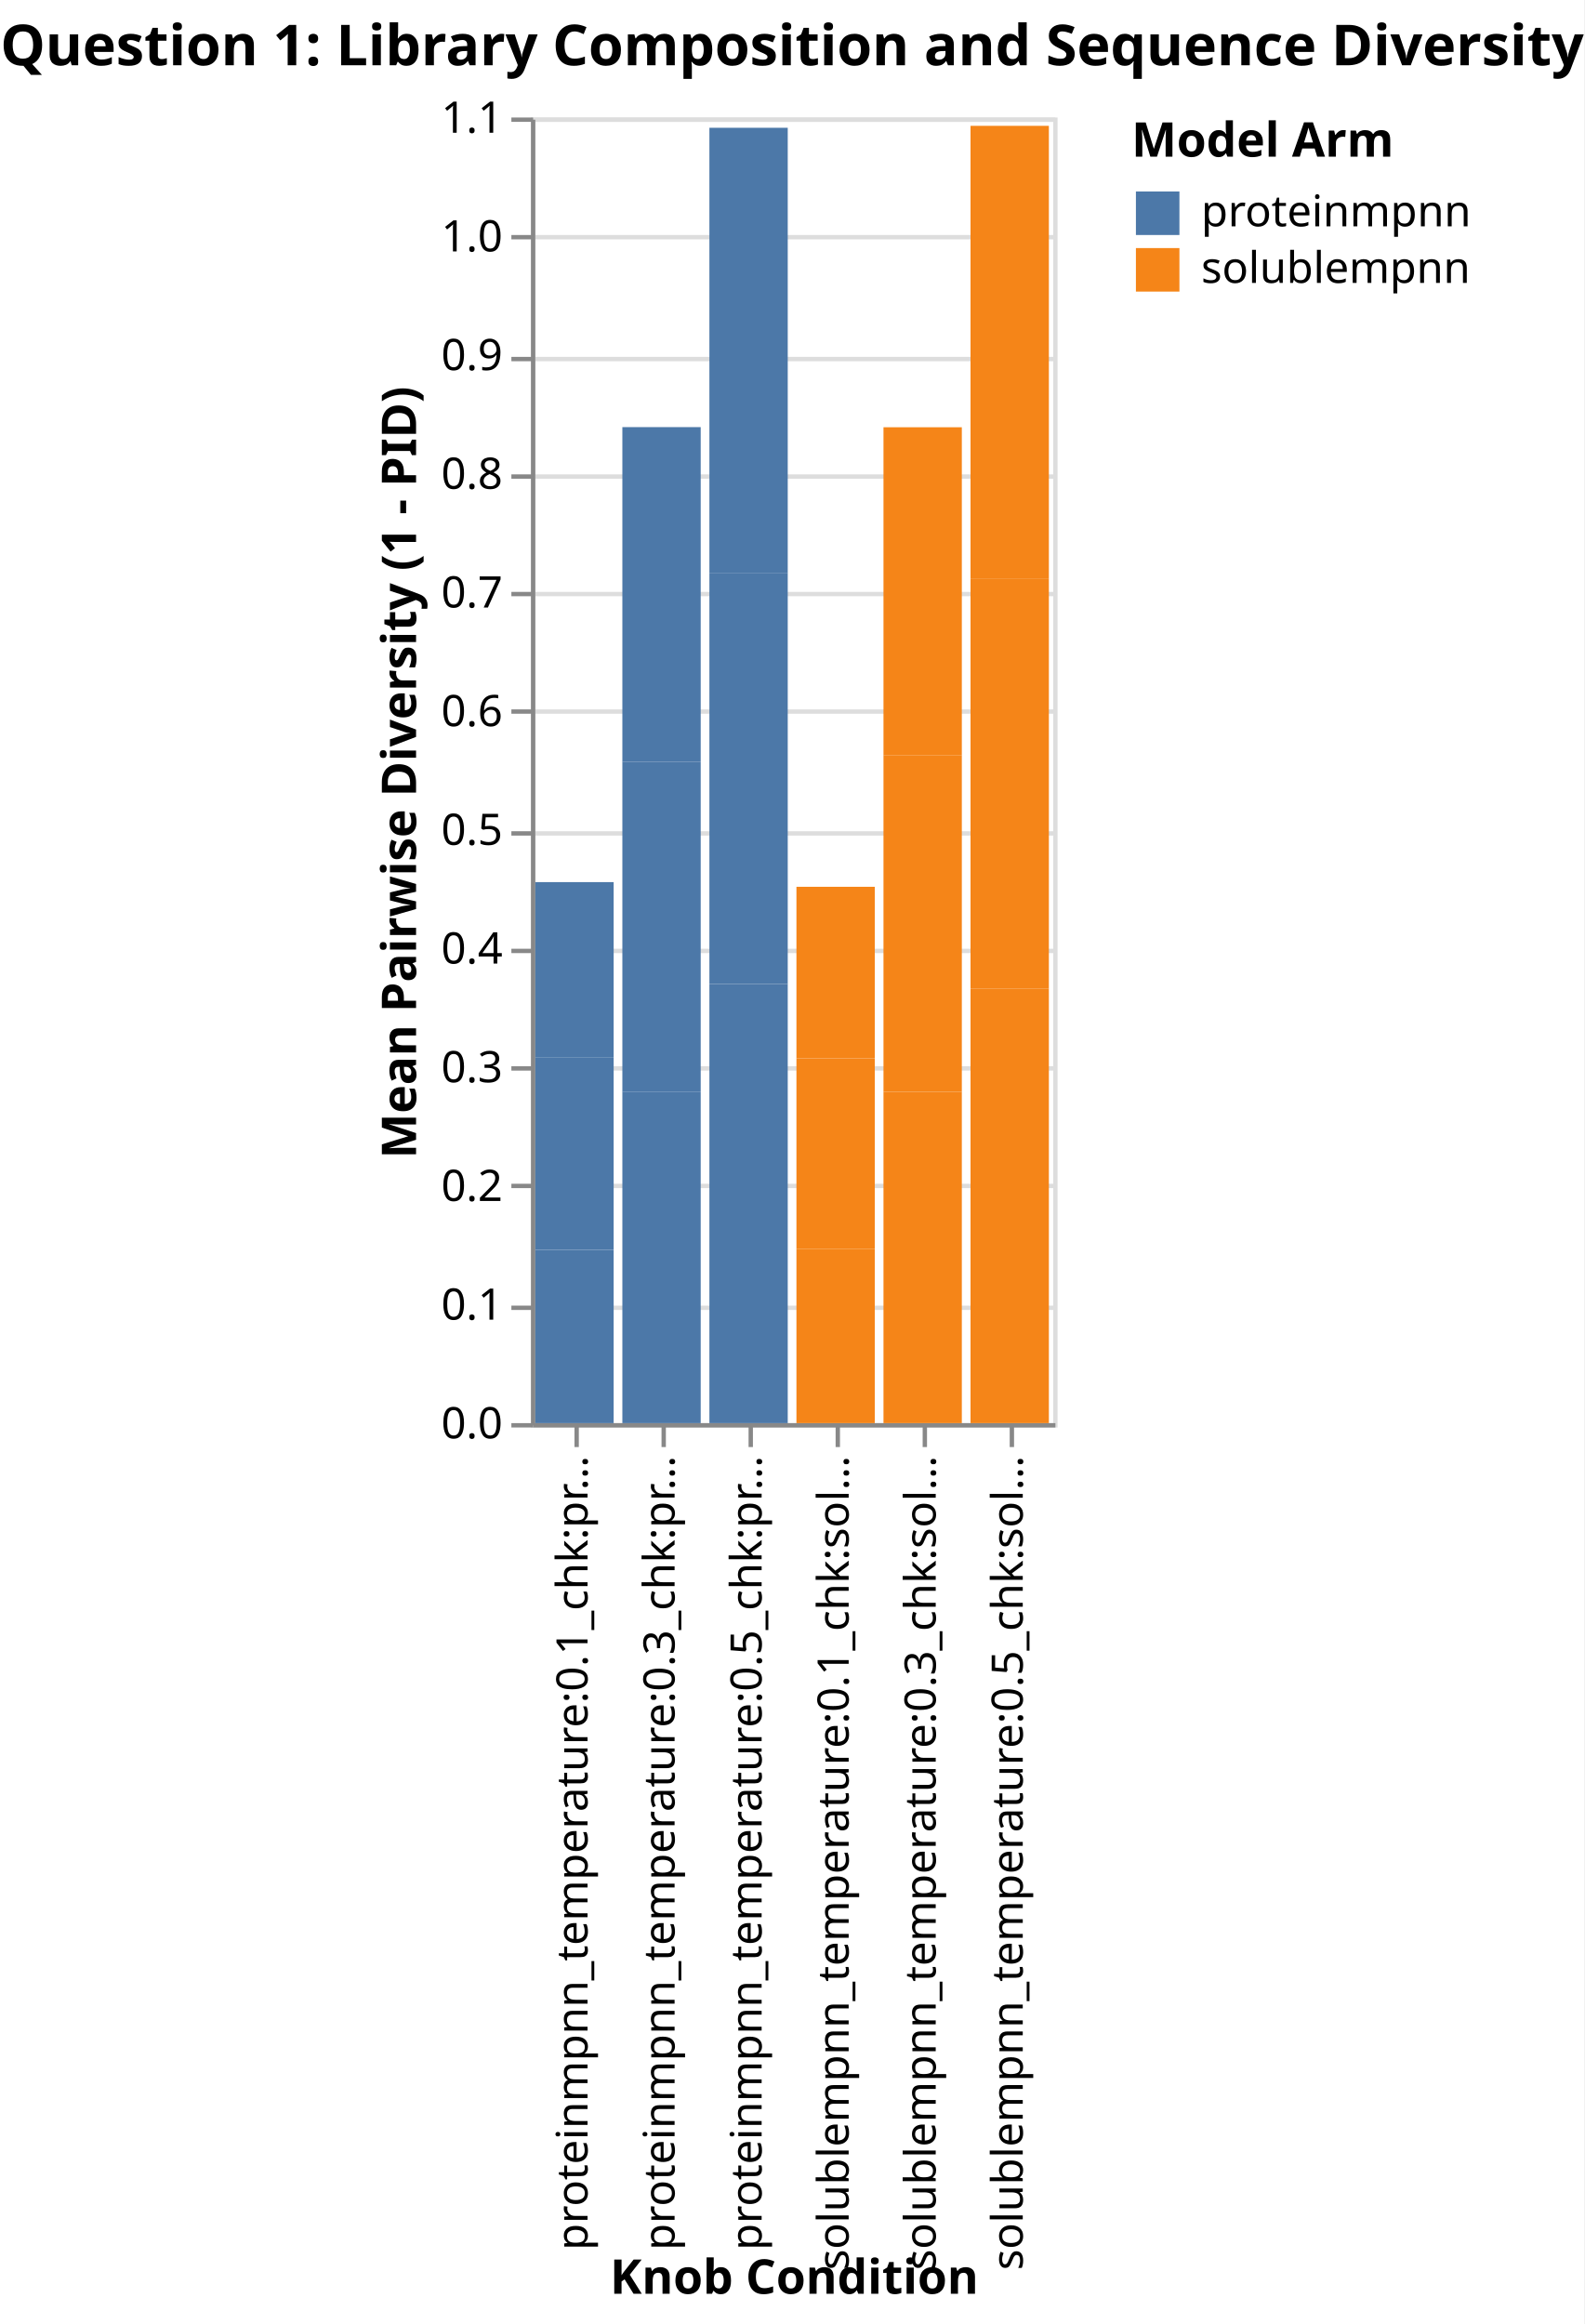
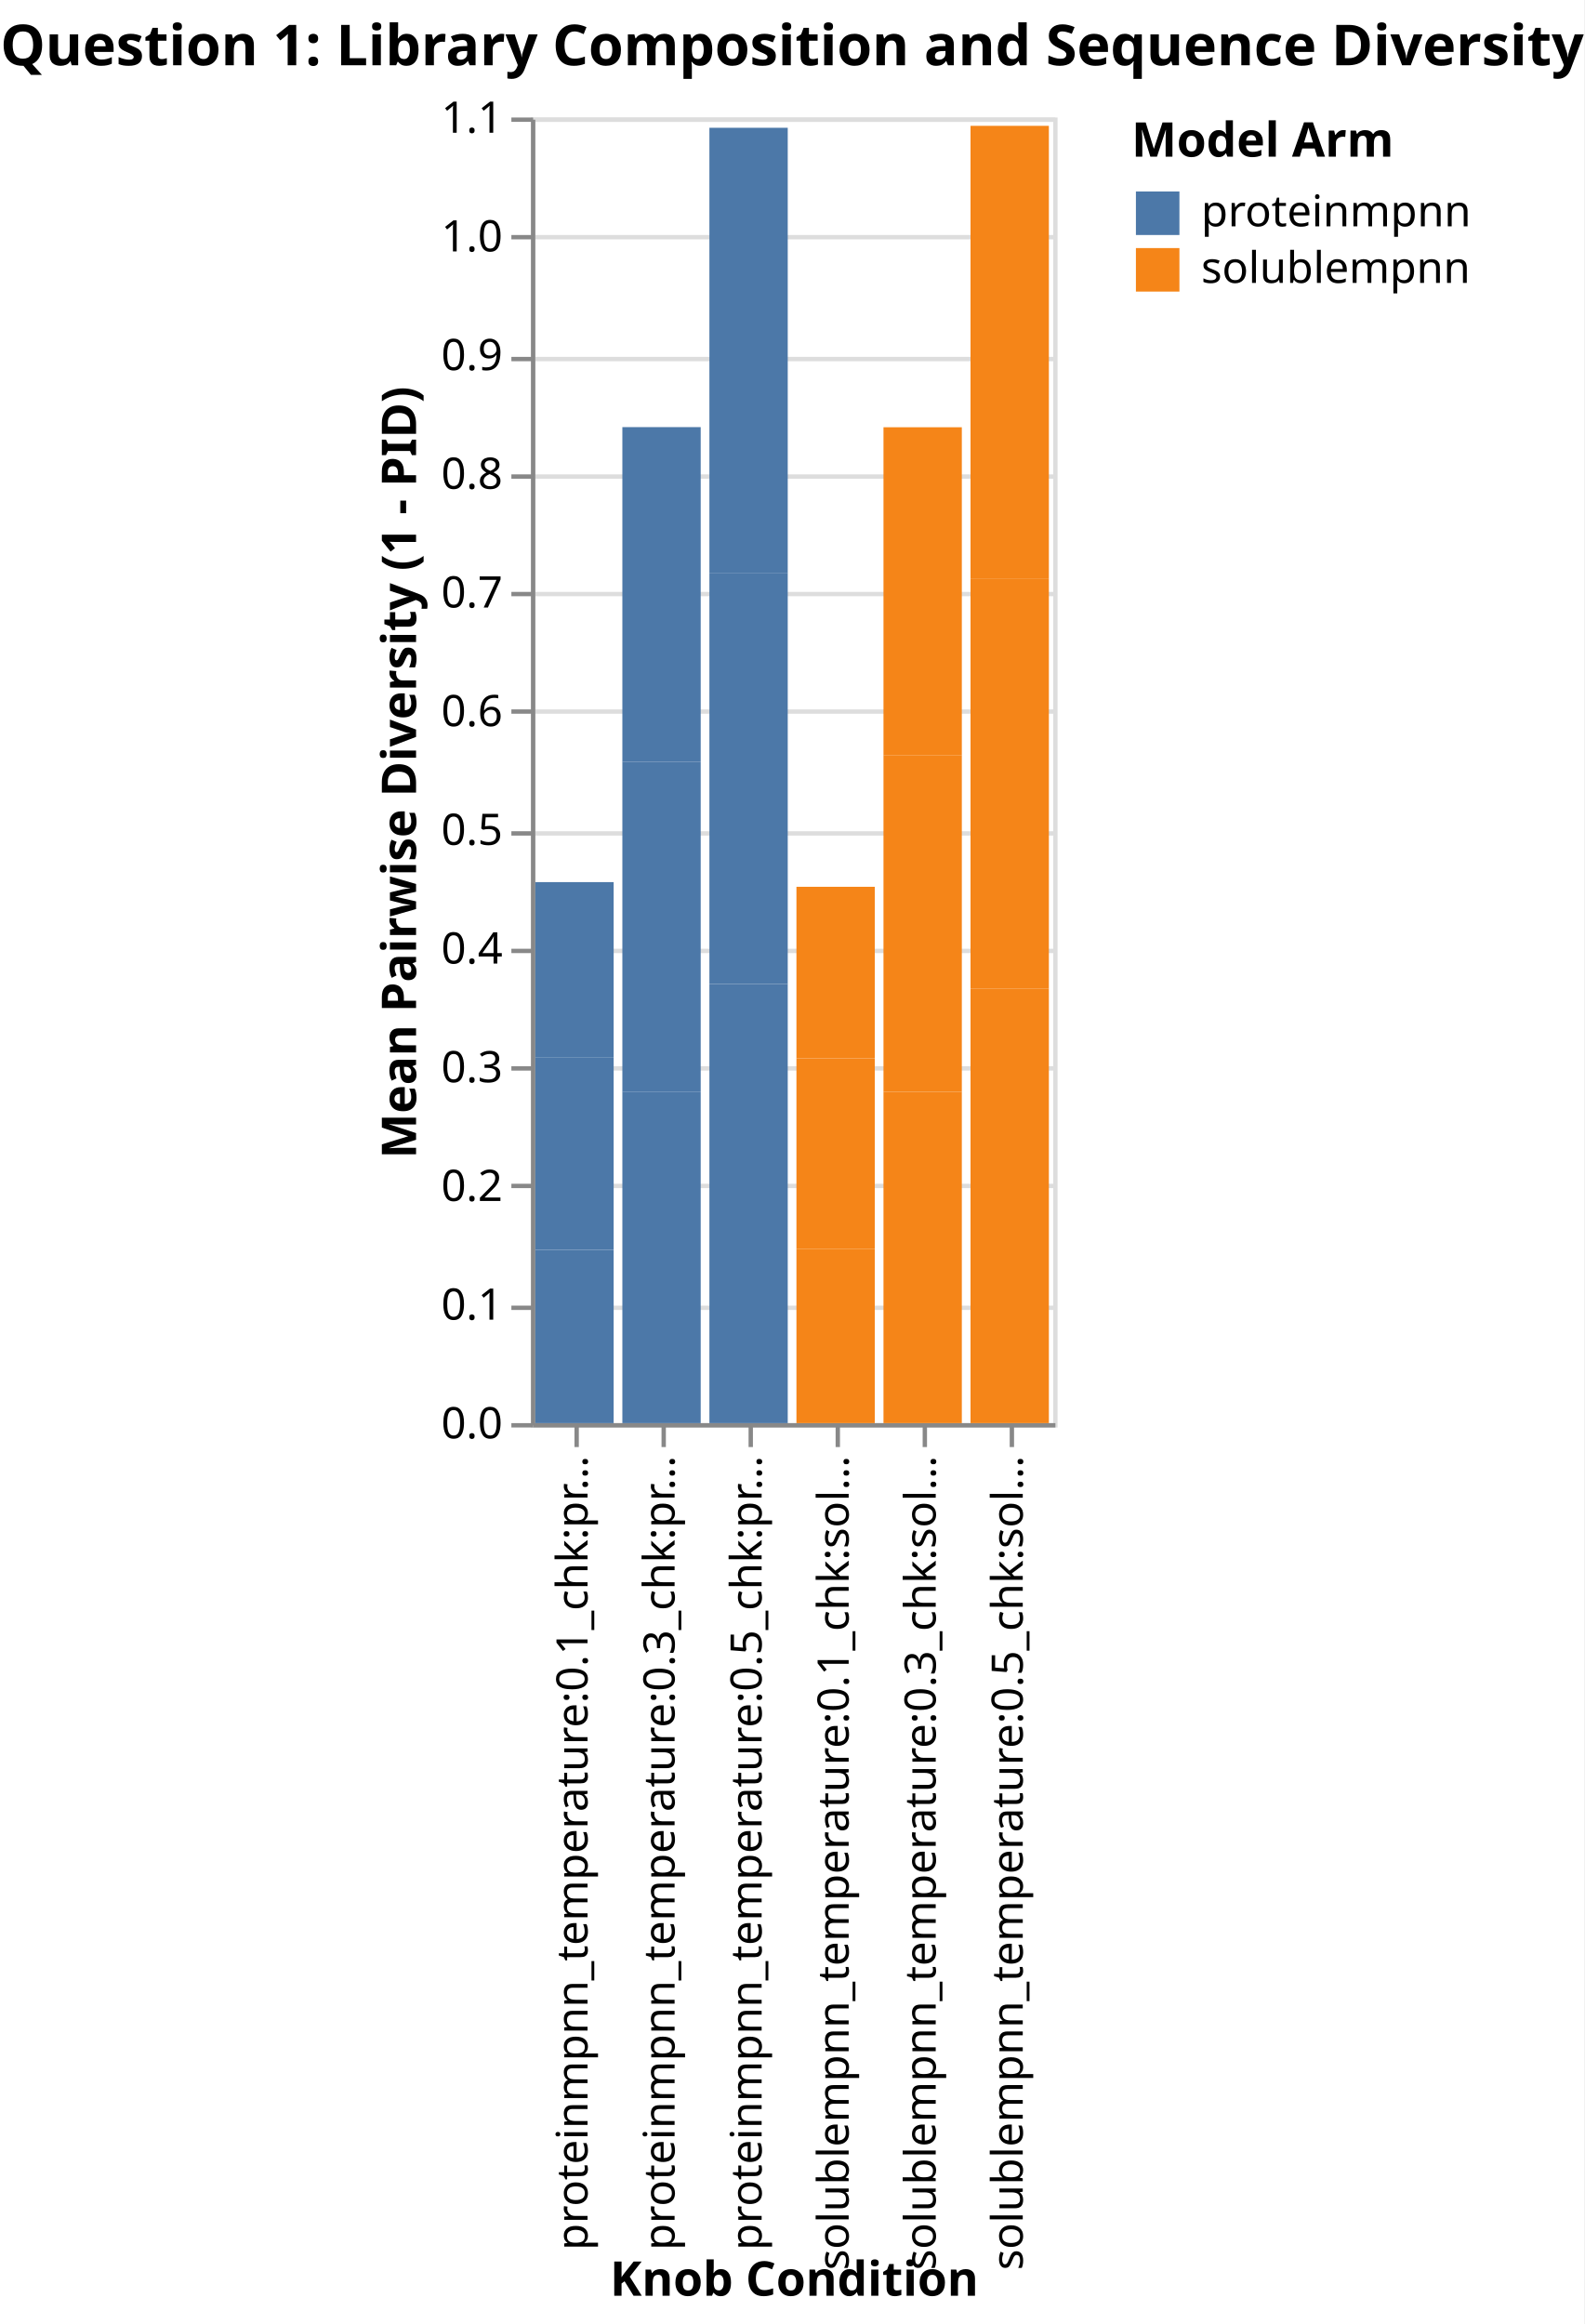
<svg xmlns="http://www.w3.org/2000/svg" version="1.1" class="marks" width="364" height="534" viewBox="0 0 364 534">
  <rect width="364" height="534" fill="white" />
-   <g fill="none" stroke-miterlimit="4" transform="translate(122,27)">
+   <g fill="none" stroke-miterlimit="10" transform="translate(122,27)">
    <g class="mark-group role-frame root" role="graphics-object" aria-roledescription="group mark container">
      <g transform="translate(0,0)">
        <path class="background" aria-hidden="true" d="M0.5,0.5h120v300h-120Z" stroke="#ddd" />
        <g>
          <g class="mark-group role-axis" aria-hidden="true">
            <g transform="translate(0.5,0.5)">
              <path class="background" aria-hidden="true" d="M0,0h0v0h0Z" pointer-events="none" />
              <g>
                <g class="mark-rule role-axis-grid" pointer-events="none">
                  <line transform="translate(0,300)" x2="120" y2="0" stroke="#ddd" stroke-width="1" opacity="1" />
                  <line transform="translate(0,273)" x2="120" y2="0" stroke="#ddd" stroke-width="1" opacity="1" />
                  <line transform="translate(0,245)" x2="120" y2="0" stroke="#ddd" stroke-width="1" opacity="1" />
                  <line transform="translate(0,218)" x2="120" y2="0" stroke="#ddd" stroke-width="1" opacity="1" />
                  <line transform="translate(0,191)" x2="120" y2="0" stroke="#ddd" stroke-width="1" opacity="1" />
                  <line transform="translate(0,164)" x2="120" y2="0" stroke="#ddd" stroke-width="1" opacity="1" />
                  <line transform="translate(0,136)" x2="120" y2="0" stroke="#ddd" stroke-width="1" opacity="1" />
                  <line transform="translate(0,109)" x2="120" y2="0" stroke="#ddd" stroke-width="1" opacity="1" />
                  <line transform="translate(0,82)" x2="120" y2="0" stroke="#ddd" stroke-width="1" opacity="1" />
                  <line transform="translate(0,55)" x2="120" y2="0" stroke="#ddd" stroke-width="1" opacity="1" />
                  <line transform="translate(0,27)" x2="120" y2="0" stroke="#ddd" stroke-width="1" opacity="1" />
                  <line transform="translate(0,0)" x2="120" y2="0" stroke="#ddd" stroke-width="1" opacity="1" />
                </g>
              </g>
              <path class="foreground" aria-hidden="true" d="" pointer-events="none" display="none" />
            </g>
          </g>
          <g class="mark-group role-axis" role="graphics-symbol" aria-roledescription="axis" aria-label="X-axis titled 'Knob Condition' for a discrete scale with 6 values: proteinmpnn_temperature:0.1_chk:proteinmpnn_v_48_020, proteinmpnn_temperature:0.3_chk:proteinmpnn_v_48_020, proteinmpnn_temperature:0.5_chk:proteinmpnn_v_48_020, solublempnn_temperature:0.1_chk:solublempnn_v_48_020, solublempnn_temperature:0.3_chk:solublempnn_v_48_020, solublempnn_temperature:0.5_chk:solublempnn_v_48_020">
            <g transform="translate(0.5,300.5)">
              <path class="background" aria-hidden="true" d="M0,0h0v0h0Z" pointer-events="none" />
              <g>
                <g class="mark-rule role-axis-tick" pointer-events="none">
                  <line transform="translate(10,0)" x2="0" y2="5" stroke="#888" stroke-width="1" opacity="1" />
                  <line transform="translate(30,0)" x2="0" y2="5" stroke="#888" stroke-width="1" opacity="1" />
                  <line transform="translate(50,0)" x2="0" y2="5" stroke="#888" stroke-width="1" opacity="1" />
                  <line transform="translate(70,0)" x2="0" y2="5" stroke="#888" stroke-width="1" opacity="1" />
                  <line transform="translate(90,0)" x2="0" y2="5" stroke="#888" stroke-width="1" opacity="1" />
                  <line transform="translate(110,0)" x2="0" y2="5" stroke="#888" stroke-width="1" opacity="1" />
                </g>
                <g class="mark-text role-axis-label" pointer-events="none">
                  <text text-anchor="end" transform="translate(9.5,7) rotate(270) translate(0,3)" font-family="sans-serif" font-size="10px" fill="#000" opacity="1">proteinmpnn_temperature:0.1_chk:pr…</text>
                  <text text-anchor="end" transform="translate(29.5,7) rotate(270) translate(0,3)" font-family="sans-serif" font-size="10px" fill="#000" opacity="1">proteinmpnn_temperature:0.3_chk:pr…</text>
                  <text text-anchor="end" transform="translate(49.5,7) rotate(270) translate(0,3)" font-family="sans-serif" font-size="10px" fill="#000" opacity="1">proteinmpnn_temperature:0.5_chk:pr…</text>
                  <text text-anchor="end" transform="translate(69.5,7) rotate(270) translate(0,3)" font-family="sans-serif" font-size="10px" fill="#000" opacity="1">solublempnn_temperature:0.1_chk:sol…</text>
                  <text text-anchor="end" transform="translate(89.5,7) rotate(270) translate(0,3)" font-family="sans-serif" font-size="10px" fill="#000" opacity="1">solublempnn_temperature:0.3_chk:sol…</text>
                  <text text-anchor="end" transform="translate(109.5,7) rotate(270) translate(0,3)" font-family="sans-serif" font-size="10px" fill="#000" opacity="1">solublempnn_temperature:0.5_chk:sol…</text>
                </g>
                <g class="mark-rule role-axis-domain" pointer-events="none">
                  <line transform="translate(0,0)" x2="120" y2="0" stroke="#888" stroke-width="1" opacity="1" />
                </g>
                <g class="mark-text role-axis-title" pointer-events="none">
-                   <text text-anchor="middle" transform="translate(60,199.5459)" font-family="sans-serif" font-size="11px" font-weight="bold" fill="#000" opacity="1">Knob Condition</text>
+                   <text text-anchor="middle" transform="translate(60,200)" font-family="sans-serif" font-size="11px" font-weight="bold" fill="#000" opacity="1">Knob Condition</text>
                </g>
              </g>
              <path class="foreground" aria-hidden="true" d="" pointer-events="none" display="none" />
            </g>
          </g>
          <g class="mark-group role-axis" role="graphics-symbol" aria-roledescription="axis" aria-label="Y-axis titled 'Mean Pairwise Diversity (1 - PID)' for a linear scale with values from 0.0 to 1.1">
            <g transform="translate(0.5,0.5)">
              <path class="background" aria-hidden="true" d="M0,0h0v0h0Z" pointer-events="none" />
              <g>
                <g class="mark-rule role-axis-tick" pointer-events="none">
                  <line transform="translate(0,300)" x2="-5" y2="0" stroke="#888" stroke-width="1" opacity="1" />
                  <line transform="translate(0,273)" x2="-5" y2="0" stroke="#888" stroke-width="1" opacity="1" />
                  <line transform="translate(0,245)" x2="-5" y2="0" stroke="#888" stroke-width="1" opacity="1" />
                  <line transform="translate(0,218)" x2="-5" y2="0" stroke="#888" stroke-width="1" opacity="1" />
                  <line transform="translate(0,191)" x2="-5" y2="0" stroke="#888" stroke-width="1" opacity="1" />
                  <line transform="translate(0,164)" x2="-5" y2="0" stroke="#888" stroke-width="1" opacity="1" />
                  <line transform="translate(0,136)" x2="-5" y2="0" stroke="#888" stroke-width="1" opacity="1" />
                  <line transform="translate(0,109)" x2="-5" y2="0" stroke="#888" stroke-width="1" opacity="1" />
                  <line transform="translate(0,82)" x2="-5" y2="0" stroke="#888" stroke-width="1" opacity="1" />
                  <line transform="translate(0,55)" x2="-5" y2="0" stroke="#888" stroke-width="1" opacity="1" />
                  <line transform="translate(0,27)" x2="-5" y2="0" stroke="#888" stroke-width="1" opacity="1" />
                  <line transform="translate(0,0)" x2="-5" y2="0" stroke="#888" stroke-width="1" opacity="1" />
                </g>
                <g class="mark-text role-axis-label" pointer-events="none">
                  <text text-anchor="end" transform="translate(-7,303)" font-family="sans-serif" font-size="10px" fill="#000" opacity="1">0.0</text>
                  <text text-anchor="end" transform="translate(-7,275.7273)" font-family="sans-serif" font-size="10px" fill="#000" opacity="1">0.1</text>
                  <text text-anchor="end" transform="translate(-7,248.4545)" font-family="sans-serif" font-size="10px" fill="#000" opacity="1">0.2</text>
                  <text text-anchor="end" transform="translate(-7,221.1818)" font-family="sans-serif" font-size="10px" fill="#000" opacity="1">0.3</text>
                  <text text-anchor="end" transform="translate(-7,193.9091)" font-family="sans-serif" font-size="10px" fill="#000" opacity="1">0.4</text>
                  <text text-anchor="end" transform="translate(-7,166.6364)" font-family="sans-serif" font-size="10px" fill="#000" opacity="1">0.5</text>
                  <text text-anchor="end" transform="translate(-7,139.3636)" font-family="sans-serif" font-size="10px" fill="#000" opacity="1">0.6</text>
                  <text text-anchor="end" transform="translate(-7,112.0909)" font-family="sans-serif" font-size="10px" fill="#000" opacity="1">0.7</text>
                  <text text-anchor="end" transform="translate(-7,84.81818)" font-family="sans-serif" font-size="10px" fill="#000" opacity="1">0.8</text>
                  <text text-anchor="end" transform="translate(-7,57.54545)" font-family="sans-serif" font-size="10px" fill="#000" opacity="1">0.9</text>
                  <text text-anchor="end" transform="translate(-7,30.27273)" font-family="sans-serif" font-size="10px" fill="#000" opacity="1">1.0</text>
                  <text text-anchor="end" transform="translate(-7,3)" font-family="sans-serif" font-size="10px" fill="#000" opacity="1">1.1</text>
                </g>
                <g class="mark-rule role-axis-domain" pointer-events="none">
                  <line transform="translate(0,300)" x2="0" y2="-300" stroke="#888" stroke-width="1" opacity="1" />
                </g>
                <g class="mark-text role-axis-title" pointer-events="none">
                  <text text-anchor="middle" transform="translate(-24.90137,150) rotate(-90) translate(0,-2)" font-family="sans-serif" font-size="11px" font-weight="bold" fill="#000" opacity="1">Mean Pairwise Diversity (1 - PID)</text>
                </g>
              </g>
              <path class="foreground" aria-hidden="true" d="" pointer-events="none" display="none" />
            </g>
          </g>
          <g class="mark-rect role-mark marks" role="graphics-object" aria-roledescription="rect mark container">
            <path aria-label="Knob Condition: proteinmpnn_temperature:0.1_chk:proteinmpnn_v_48_020; Mean Pairwise Diversity (1 - PID): 0.145942982456; Model Arm: proteinmpnn" role="graphics-symbol" aria-roledescription="bar" d="M1,260.197h18v39.803h-18Z" fill="#4c78a8" />
            <path aria-label="Knob Condition: proteinmpnn_temperature:0.1_chk:proteinmpnn_v_48_020; Mean Pairwise Diversity (1 - PID): 0.162390350877; Model Arm: proteinmpnn" role="graphics-symbol" aria-roledescription="bar" d="M1,215.909h18v44.288h-18Z" fill="#4c78a8" />
            <path aria-label="Knob Condition: proteinmpnn_temperature:0.1_chk:proteinmpnn_v_48_020; Mean Pairwise Diversity (1 - PID): 0.147478070175; Model Arm: proteinmpnn" role="graphics-symbol" aria-roledescription="bar" d="M1,175.688h18v40.221h-18Z" fill="#4c78a8" />
            <path aria-label="Knob Condition: proteinmpnn_temperature:0.3_chk:proteinmpnn_v_48_020; Mean Pairwise Diversity (1 - PID): 0.278947368421; Model Arm: proteinmpnn" role="graphics-symbol" aria-roledescription="bar" d="M21,223.923h18v76.077h-18Z" fill="#4c78a8" />
            <path aria-label="Knob Condition: proteinmpnn_temperature:0.3_chk:proteinmpnn_v_48_020; Mean Pairwise Diversity (1 - PID): 0.278070175439; Model Arm: proteinmpnn" role="graphics-symbol" aria-roledescription="bar" d="M21,148.086h18v75.837h-18Z" fill="#4c78a8" />
            <path aria-label="Knob Condition: proteinmpnn_temperature:0.3_chk:proteinmpnn_v_48_020; Mean Pairwise Diversity (1 - PID): 0.282127192982; Model Arm: proteinmpnn" role="graphics-symbol" aria-roledescription="bar" d="M21,71.142h18v76.944h-18Z" fill="#4c78a8" />
            <path aria-label="Knob Condition: proteinmpnn_temperature:0.5_chk:proteinmpnn_v_48_020; Mean Pairwise Diversity (1 - PID): 0.369956140351; Model Arm: proteinmpnn" role="graphics-symbol" aria-roledescription="bar" d="M41,199.103h18v100.897h-18Z" fill="#4c78a8" />
            <path aria-label="Knob Condition: proteinmpnn_temperature:0.5_chk:proteinmpnn_v_48_020; Mean Pairwise Diversity (1 - PID): 0.345942982456; Model Arm: proteinmpnn" role="graphics-symbol" aria-roledescription="bar" d="M41,104.755h18v94.348h-18Z" fill="#4c78a8" />
            <path aria-label="Knob Condition: proteinmpnn_temperature:0.5_chk:proteinmpnn_v_48_020; Mean Pairwise Diversity (1 - PID): 0.375438596491; Model Arm: proteinmpnn" role="graphics-symbol" aria-roledescription="bar" d="M41,2.362h18v102.392h-18Z" fill="#4c78a8" />
            <path aria-label="Knob Condition: solublempnn_temperature:0.1_chk:solublempnn_v_48_020; Mean Pairwise Diversity (1 - PID): 0.146929824561; Model Arm: solublempnn" role="graphics-symbol" aria-roledescription="bar" d="M61,259.928h18v40.072h-18Z" fill="#f58518" />
            <path aria-label="Knob Condition: solublempnn_temperature:0.1_chk:solublempnn_v_48_020; Mean Pairwise Diversity (1 - PID): 0.160416666667; Model Arm: solublempnn" role="graphics-symbol" aria-roledescription="bar" d="M61,216.178h18v43.75h-18Z" fill="#f58518" />
            <path aria-label="Knob Condition: solublempnn_temperature:0.1_chk:solublempnn_v_48_020; Mean Pairwise Diversity (1 - PID): 0.14451754386; Model Arm: solublempnn" role="graphics-symbol" aria-roledescription="bar" d="M61,176.764h18v39.414h-18Z" fill="#f58518" />
            <path aria-label="Knob Condition: solublempnn_temperature:0.3_chk:solublempnn_v_48_020; Mean Pairwise Diversity (1 - PID): 0.279057017544; Model Arm: solublempnn" role="graphics-symbol" aria-roledescription="bar" d="M81,223.894h18v76.106h-18Z" fill="#f58518" />
            <path aria-label="Knob Condition: solublempnn_temperature:0.3_chk:solublempnn_v_48_020; Mean Pairwise Diversity (1 - PID): 0.283771929825; Model Arm: solublempnn" role="graphics-symbol" aria-roledescription="bar" d="M81,146.501h18v77.392h-18Z" fill="#f58518" />
            <path aria-label="Knob Condition: solublempnn_temperature:0.3_chk:solublempnn_v_48_020; Mean Pairwise Diversity (1 - PID): 0.276206140351; Model Arm: solublempnn" role="graphics-symbol" aria-roledescription="bar" d="M81,71.172h18v75.329h-18Z" fill="#f58518" />
            <path aria-label="Knob Condition: solublempnn_temperature:0.5_chk:solublempnn_v_48_020; Mean Pairwise Diversity (1 - PID): 0.365899122807; Model Arm: solublempnn" role="graphics-symbol" aria-roledescription="bar" d="M101,200.209h18v99.791h-18Z" fill="#f58518" />
            <path aria-label="Knob Condition: solublempnn_temperature:0.5_chk:solublempnn_v_48_020; Mean Pairwise Diversity (1 - PID): 0.345833333333; Model Arm: solublempnn" role="graphics-symbol" aria-roledescription="bar" d="M101,105.891h18v94.318h-18Z" fill="#f58518" />
            <path aria-label="Knob Condition: solublempnn_temperature:0.5_chk:solublempnn_v_48_020; Mean Pairwise Diversity (1 - PID): 0.38125; Model Arm: solublempnn" role="graphics-symbol" aria-roledescription="bar" d="M101,1.914h18v103.977h-18Z" fill="#f58518" />
          </g>
          <g class="mark-group role-legend" role="graphics-symbol" aria-roledescription="legend" aria-label="Symbol legend titled 'Model Arm' for fill color with 2 values: proteinmpnn, solublempnn">
            <g transform="translate(138,0)">
              <path class="background" aria-hidden="true" d="M0,0h73v40h-73Z" pointer-events="none" />
              <g>
                <g class="mark-group role-legend-entry">
                  <g transform="translate(0,16)">
                    <path class="background" aria-hidden="true" d="M0,0h0v0h0Z" pointer-events="none" />
                    <g>
                      <g class="mark-group role-scope" role="graphics-object" aria-roledescription="group mark container">
                        <g transform="translate(0,0)">
                          <path class="background" aria-hidden="true" d="M0,0h72.704v11h-72.704Z" pointer-events="none" opacity="1" />
                          <g>
                            <g class="mark-symbol role-legend-symbol" pointer-events="none">
                              <path transform="translate(6,6)" d="M-5,-5h10v10h-10Z" fill="#4c78a8" stroke-width="1.5" opacity="1" />
                            </g>
                            <g class="mark-text role-legend-label" pointer-events="none">
                              <text text-anchor="start" transform="translate(16,9)" font-family="sans-serif" font-size="10px" fill="#000" opacity="1">proteinmpnn</text>
                            </g>
                          </g>
                          <path class="foreground" aria-hidden="true" d="" pointer-events="none" display="none" />
                        </g>
                        <g transform="translate(0,13)">
                          <path class="background" aria-hidden="true" d="M0,0h72.704v11h-72.704Z" pointer-events="none" opacity="1" />
                          <g>
                            <g class="mark-symbol role-legend-symbol" pointer-events="none">
                              <path transform="translate(6,6)" d="M-5,-5h10v10h-10Z" fill="#f58518" stroke-width="1.5" opacity="1" />
                            </g>
                            <g class="mark-text role-legend-label" pointer-events="none">
                              <text text-anchor="start" transform="translate(16,9)" font-family="sans-serif" font-size="10px" fill="#000" opacity="1">solublempnn</text>
                            </g>
                          </g>
                          <path class="foreground" aria-hidden="true" d="" pointer-events="none" display="none" />
                        </g>
                      </g>
                    </g>
                    <path class="foreground" aria-hidden="true" d="" pointer-events="none" display="none" />
                  </g>
                </g>
                <g class="mark-text role-legend-title" pointer-events="none">
                  <text text-anchor="start" transform="translate(0,9)" font-family="sans-serif" font-size="11px" font-weight="bold" fill="#000" opacity="1">Model Arm</text>
                </g>
              </g>
              <path class="foreground" aria-hidden="true" d="" pointer-events="none" display="none" />
            </g>
          </g>
          <g class="mark-group role-title">
            <g transform="translate(60,-22)">
              <path class="background" aria-hidden="true" d="M0,0h0v0h0Z" pointer-events="none" />
              <g>
                <g class="mark-text role-title-text" role="graphics-symbol" aria-roledescription="title" aria-label="Title text 'Question 1: Library Composition and Sequence Diversity'" pointer-events="none">
                  <text text-anchor="middle" transform="translate(0,10)" font-family="sans-serif" font-size="13px" font-weight="bold" fill="#000" opacity="1">Question 1: Library Composition and Sequence Diversity</text>
                </g>
              </g>
              <path class="foreground" aria-hidden="true" d="" pointer-events="none" display="none" />
            </g>
          </g>
        </g>
        <path class="foreground" aria-hidden="true" d="" display="none" />
      </g>
    </g>
  </g>
</svg>
